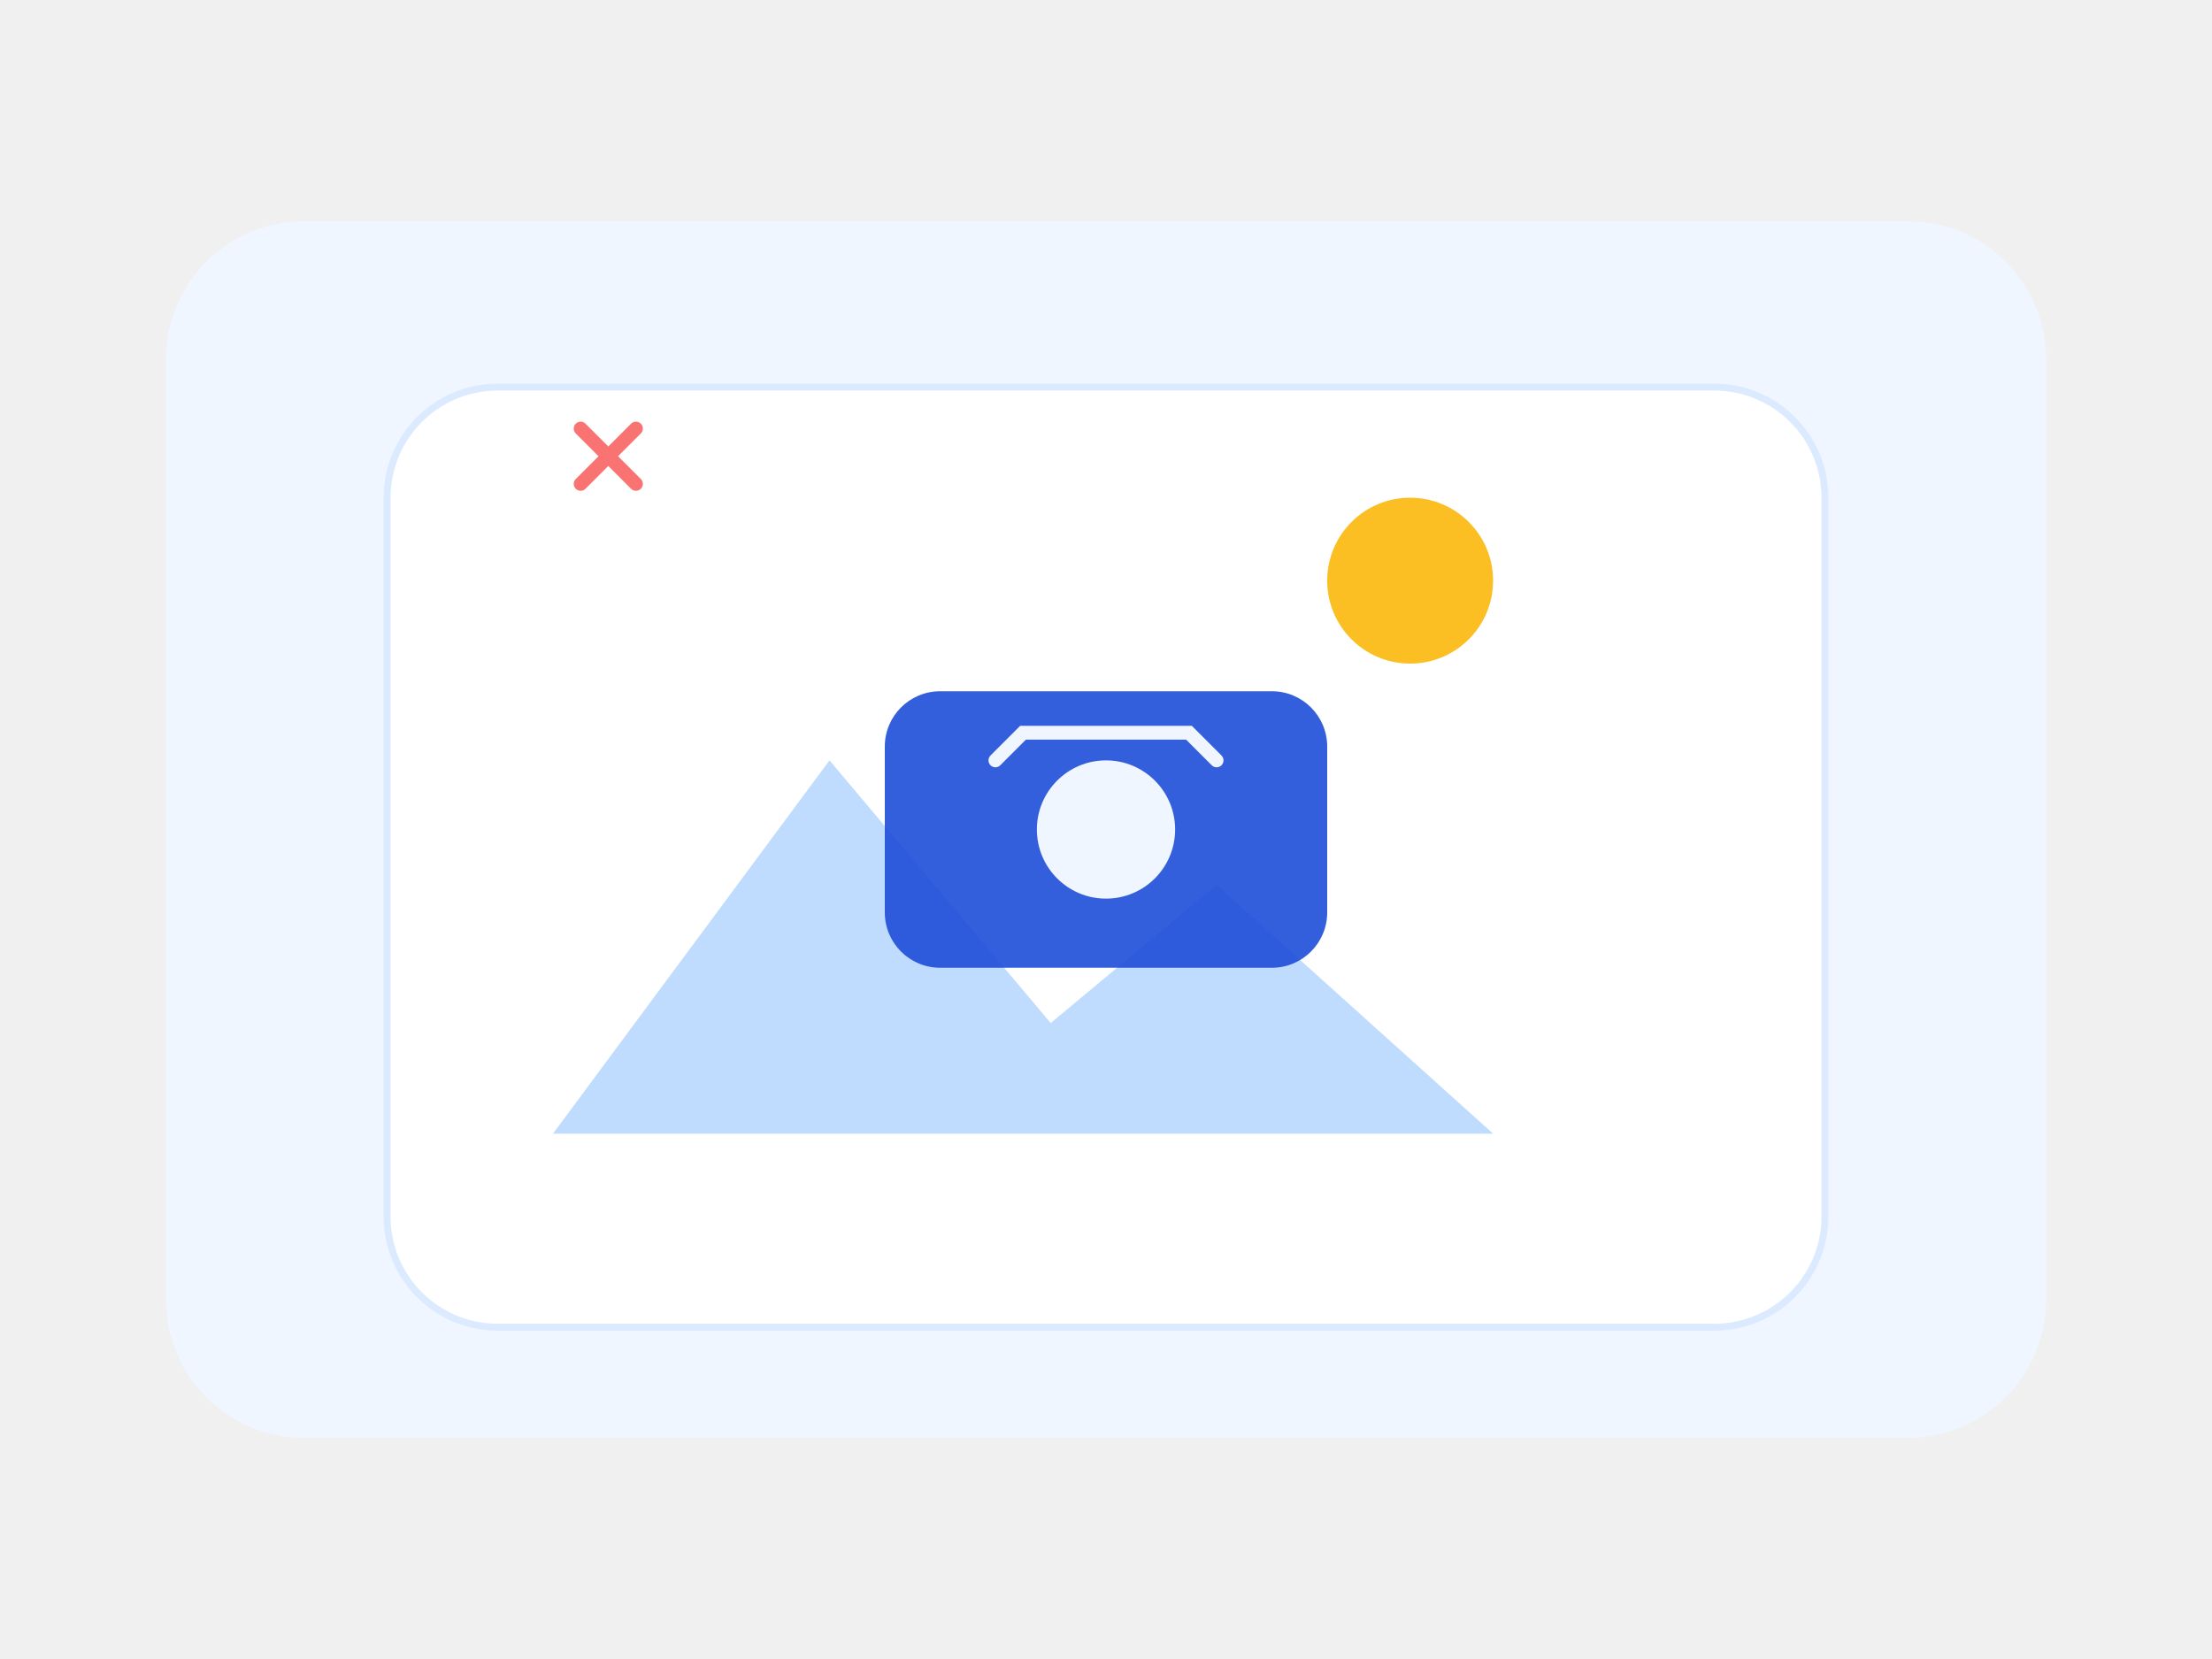
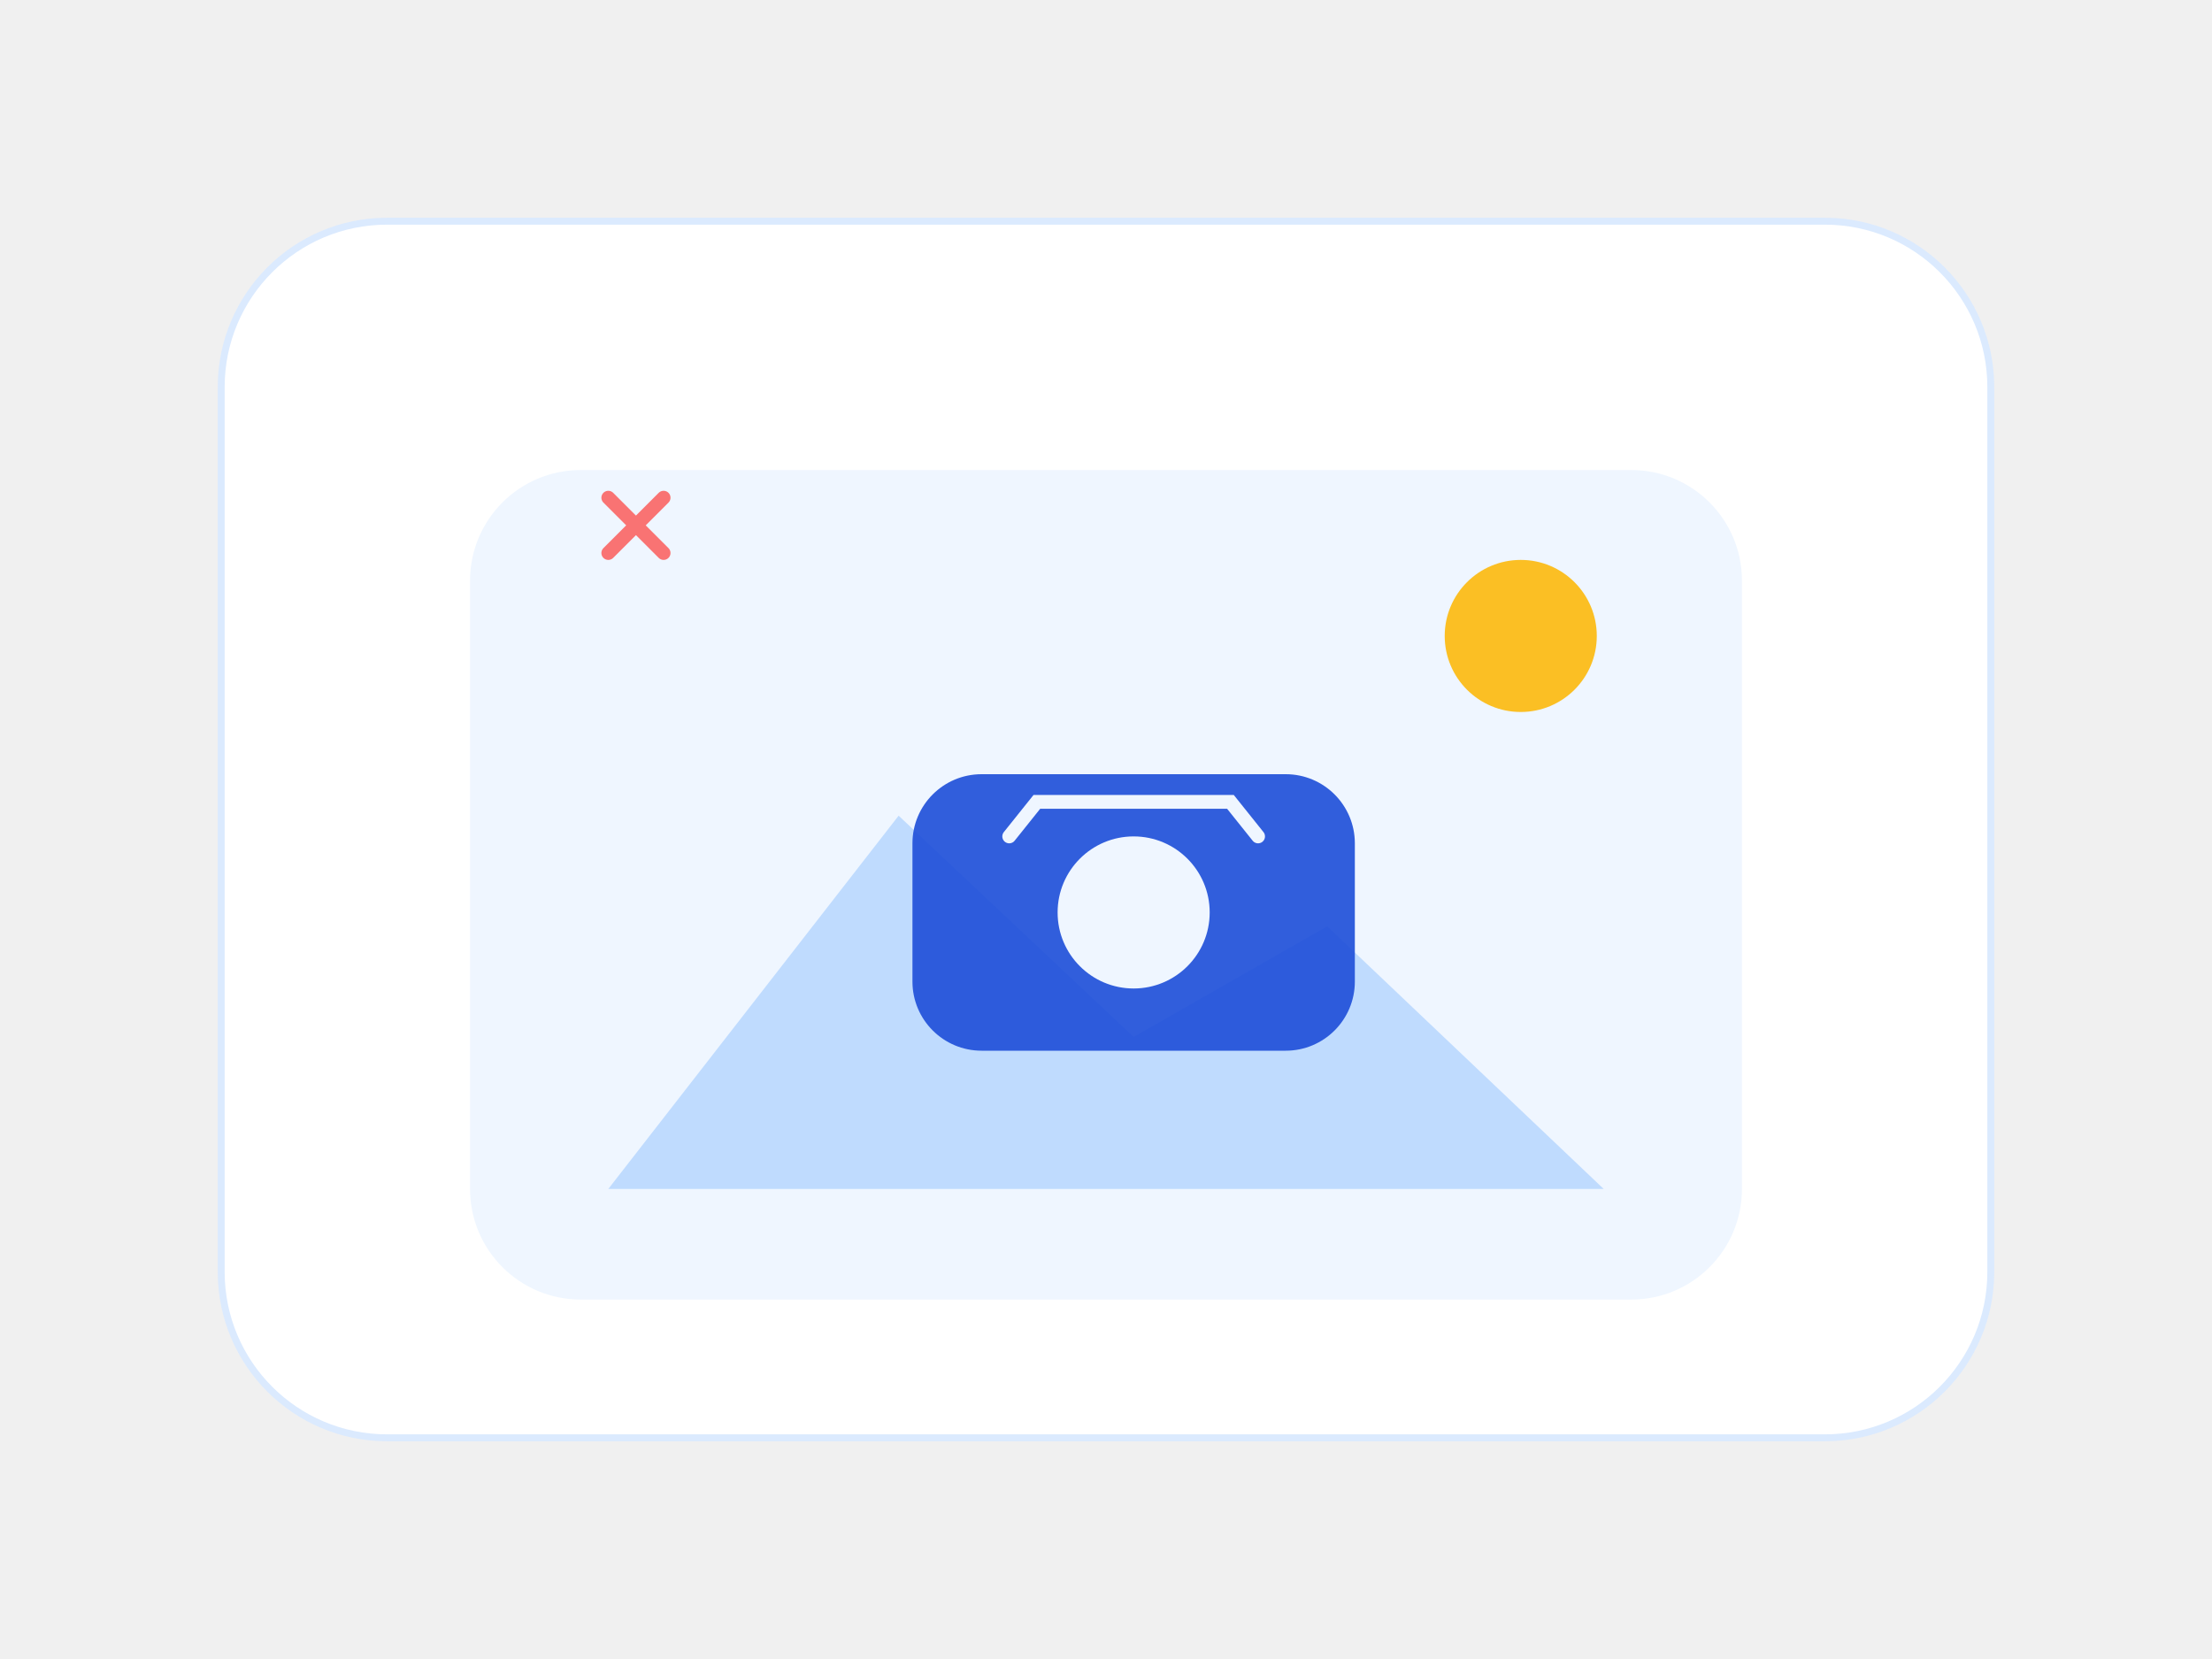
<svg xmlns="http://www.w3.org/2000/svg" width="320" height="240" viewBox="0 0 320 240" fill="none">
-   <rect x="24" y="32" width="272" height="176" rx="20" fill="#EFF6FF" />
-   <rect x="56" y="56" width="208" height="136" rx="16" fill="#FFFFFF" stroke="#DBEAFE" />
-   <path d="M80 164L120 110L152 148L176 128L216 164H80Z" fill="#BFDBFE" />
-   <circle cx="204" cy="84" r="12" fill="#FBBF24" />
-   <rect x="128" y="100" width="64" height="40" rx="8" fill="#1D4ED8" fill-opacity="0.9" />
-   <circle cx="160" cy="120" r="10" fill="#EFF6FF" />
-   <path d="M144 110L148 106H172L176 110" stroke="#EFF6FF" stroke-width="2" stroke-linecap="round" />
-   <path d="M84 70L92 62" stroke="#F97373" stroke-width="2" stroke-linecap="round" />
-   <path d="M92 70L84 62" stroke="#F97373" stroke-width="2" stroke-linecap="round" />
+   <rect x="32" y="32" width="256" height="176" rx="24" fill="#FFFFFF" stroke="#DBEAFE" />
+   <rect x="68" y="68" width="184" height="120" rx="16" fill="#EFF6FF" />
+   <path d="M88 172L130 118L164 150L192 134L232 172H88Z" fill="#BFDBFE" />
+   <circle cx="220" cy="92" r="11" fill="#FBBF24" />
+   <rect x="132" y="112" width="64" height="40" rx="10" fill="#1D4ED8" fill-opacity="0.9" />
+   <circle cx="164" cy="132" r="11" fill="#EFF6FF" />
+   <path d="M146 121L150 116H178L182 121" stroke="#EFF6FF" stroke-width="2" stroke-linecap="round" />
+   <path d="M88 80L96 72" stroke="#F97373" stroke-width="2" stroke-linecap="round" />
+   <path d="M96 80L88 72" stroke="#F97373" stroke-width="2" stroke-linecap="round" />
</svg>
